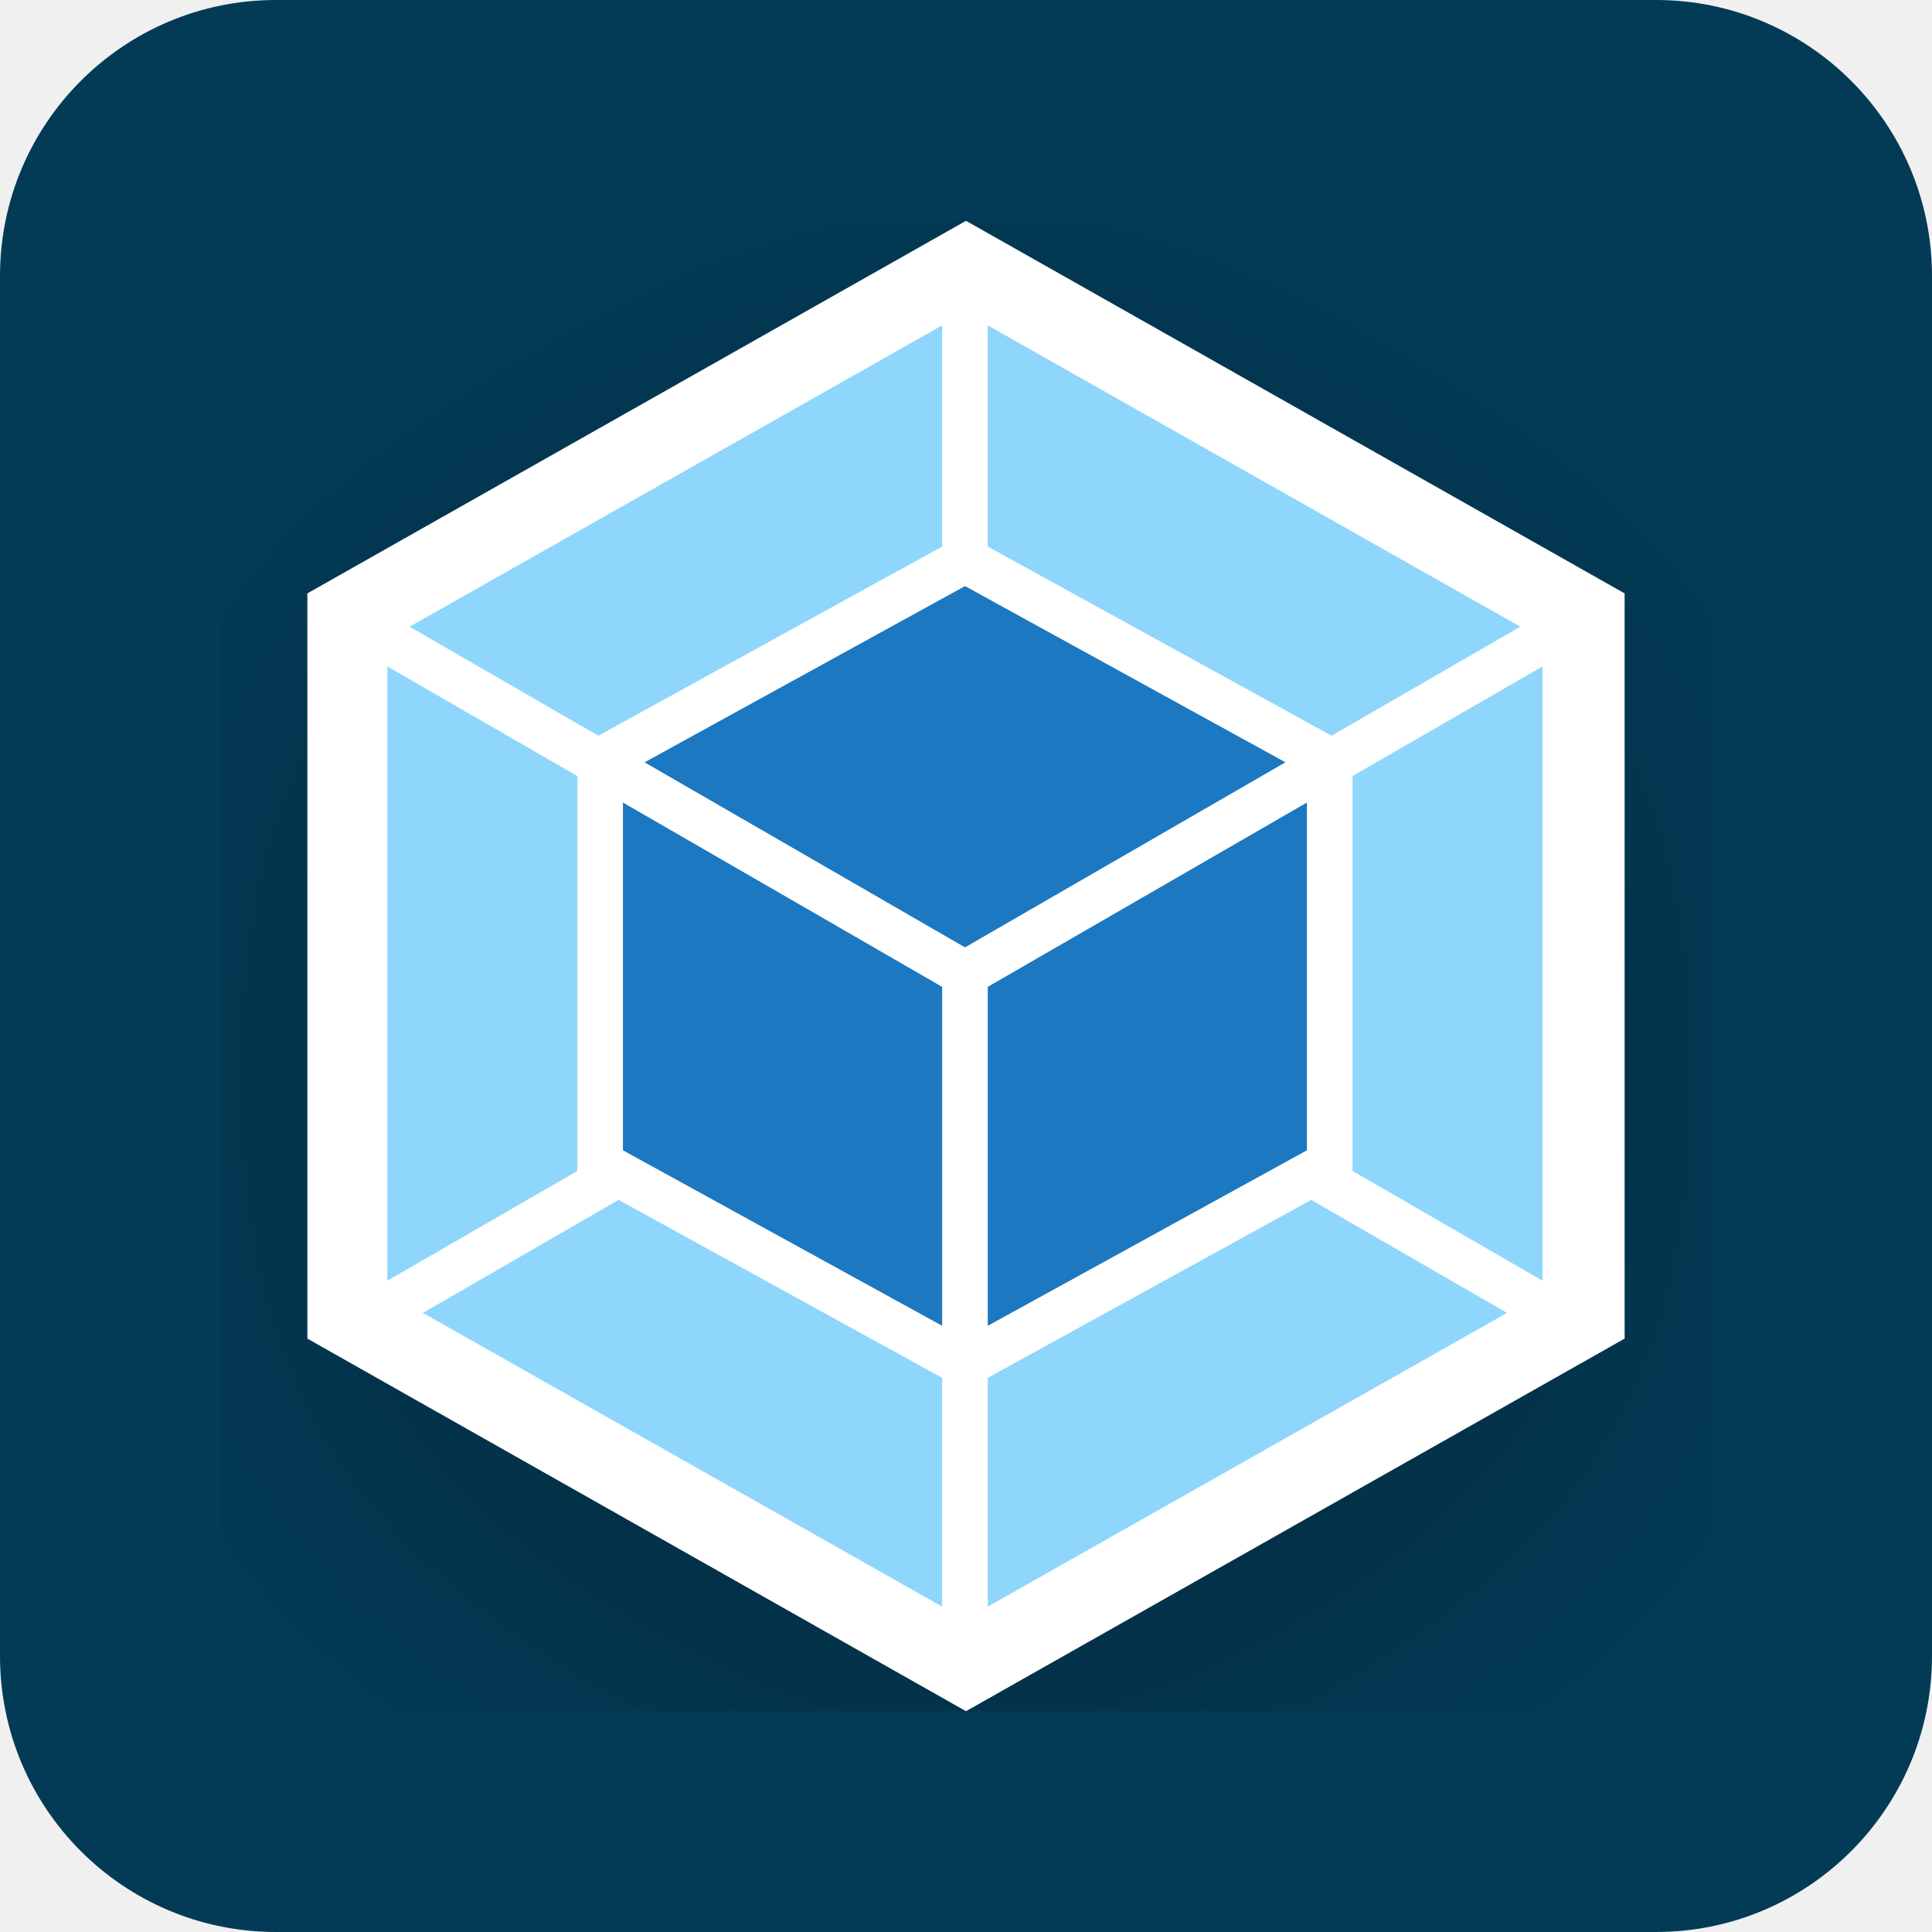
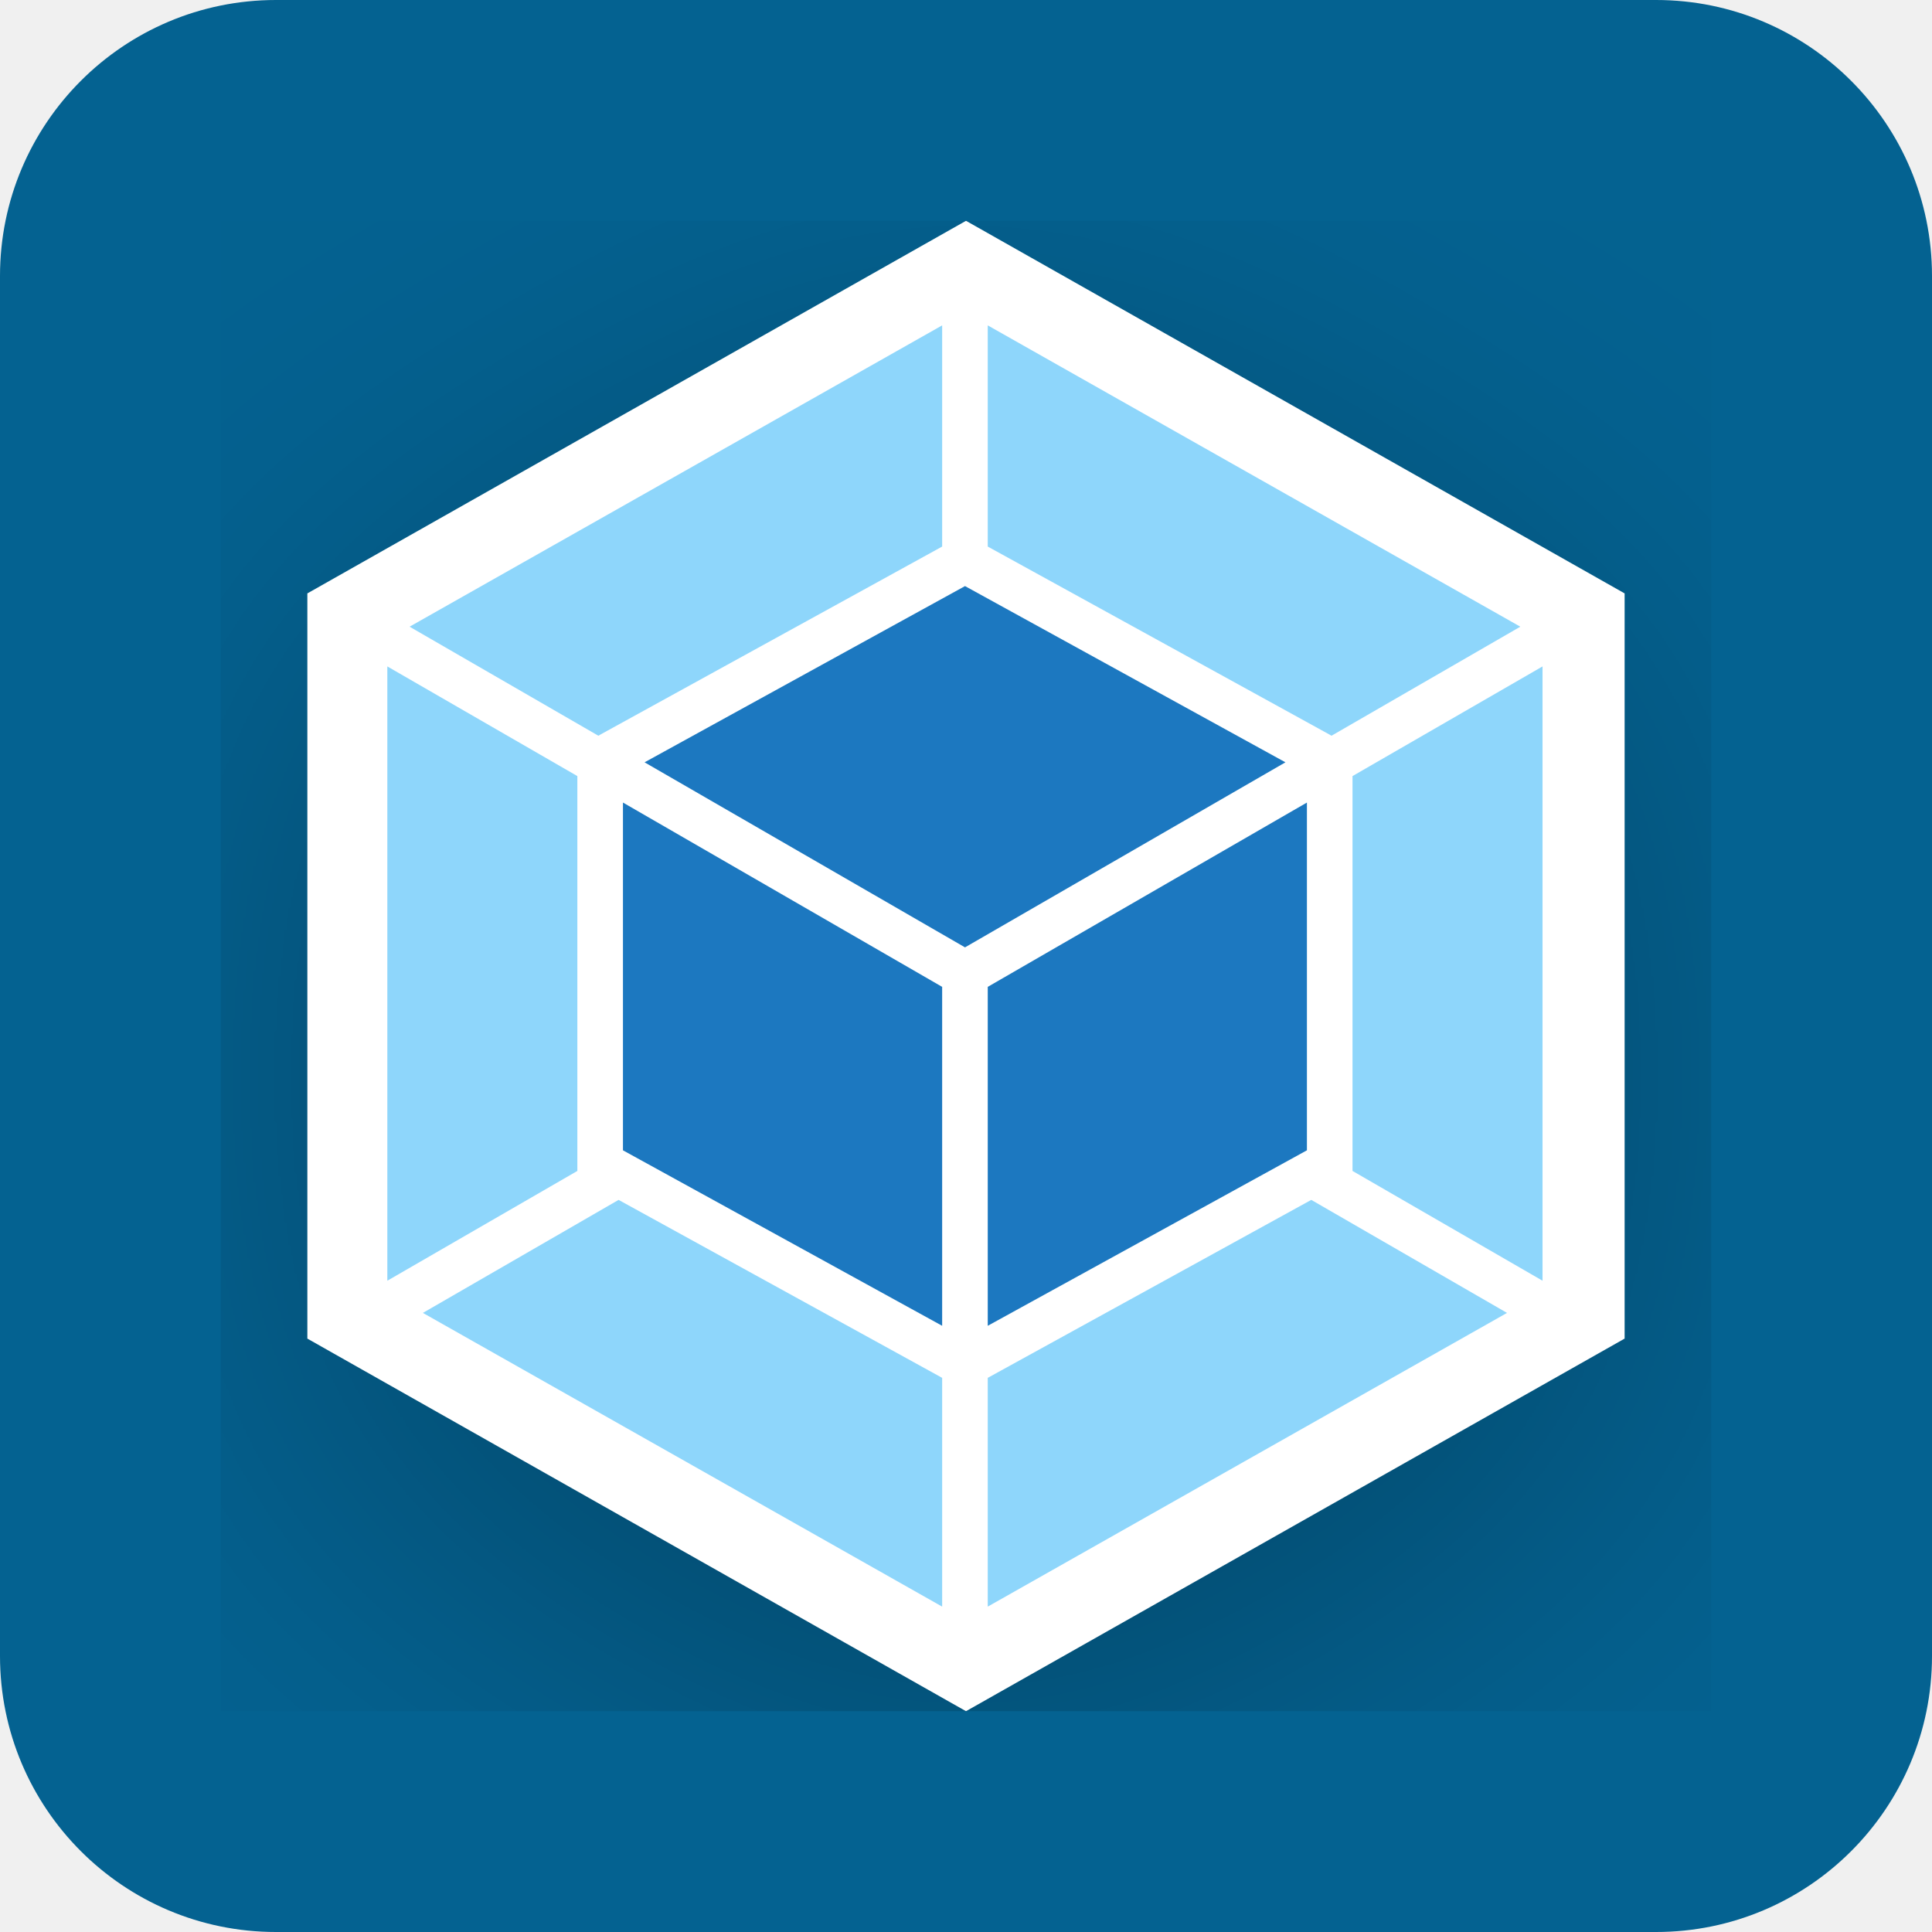
<svg xmlns="http://www.w3.org/2000/svg" width="70" height="70" viewBox="0 0 70 70" fill="none">
  <g clip-path="url(#clip0)">
-     <rect width="70" height="70" rx="10" fill="#033B57" />
+     <rect width="70" height="70" rx="10" fill="#046291" />
    <g clip-path="url(#clip1)" filter="url(#filter0_d)">
      <path d="M35 8L58.863 21.5V48.5L35 62L11.136 48.5V21.5L35 8Z" fill="white" />
      <path d="M54.602 47.569L35.788 58.211V49.922L47.51 43.474L54.602 47.569ZM55.889 46.403V24.146L49.004 28.119V42.425L55.889 46.403ZM15.322 47.569L34.136 58.211V49.922L22.413 43.474L15.322 47.569ZM14.034 46.403V24.146L20.919 28.119V42.425L14.034 46.403ZM14.84 22.706L34.136 11.789V19.803L21.774 26.603L21.68 26.657L14.84 22.706ZM55.084 22.706L35.788 11.789V19.803L48.149 26.603L48.243 26.657L55.084 22.706Z" fill="#8ED6FB" />
      <path d="M34.136 48.036L22.571 41.678V29.078L34.136 35.756V48.036ZM35.788 48.036L47.352 41.678V29.078L35.788 35.756V48.036ZM23.354 27.62L34.964 21.235L46.574 27.62L34.964 34.325L23.354 27.62Z" fill="#1C78C0" />
    </g>
  </g>
  <defs>
    <filter id="filter0_d" x="-7" y="-3" width="84" height="84" filterUnits="userSpaceOnUse" color-interpolation-filters="sRGB">
      <feFlood flood-opacity="0" result="BackgroundImageFix" />
      <feColorMatrix in="SourceAlpha" type="matrix" values="0 0 0 0 0 0 0 0 0 0 0 0 0 0 0 0 0 0 127 0" />
      <feOffset dy="4" />
      <feGaussianBlur stdDeviation="7.5" />
      <feColorMatrix type="matrix" values="0 0 0 0 0 0 0 0 0 0 0 0 0 0 0 0 0 0 0.25 0" />
      <feBlend mode="normal" in2="BackgroundImageFix" result="effect1_dropShadow" />
      <feBlend mode="normal" in="SourceGraphic" in2="effect1_dropShadow" result="shape" />
    </filter>
    <clipPath id="clip0">
      <rect width="70" height="70" rx="10" fill="white" />
    </clipPath>
    <clipPath id="clip1">
      <rect width="54" height="54" fill="white" transform="translate(8 8)" />
    </clipPath>
  </defs>
</svg>
